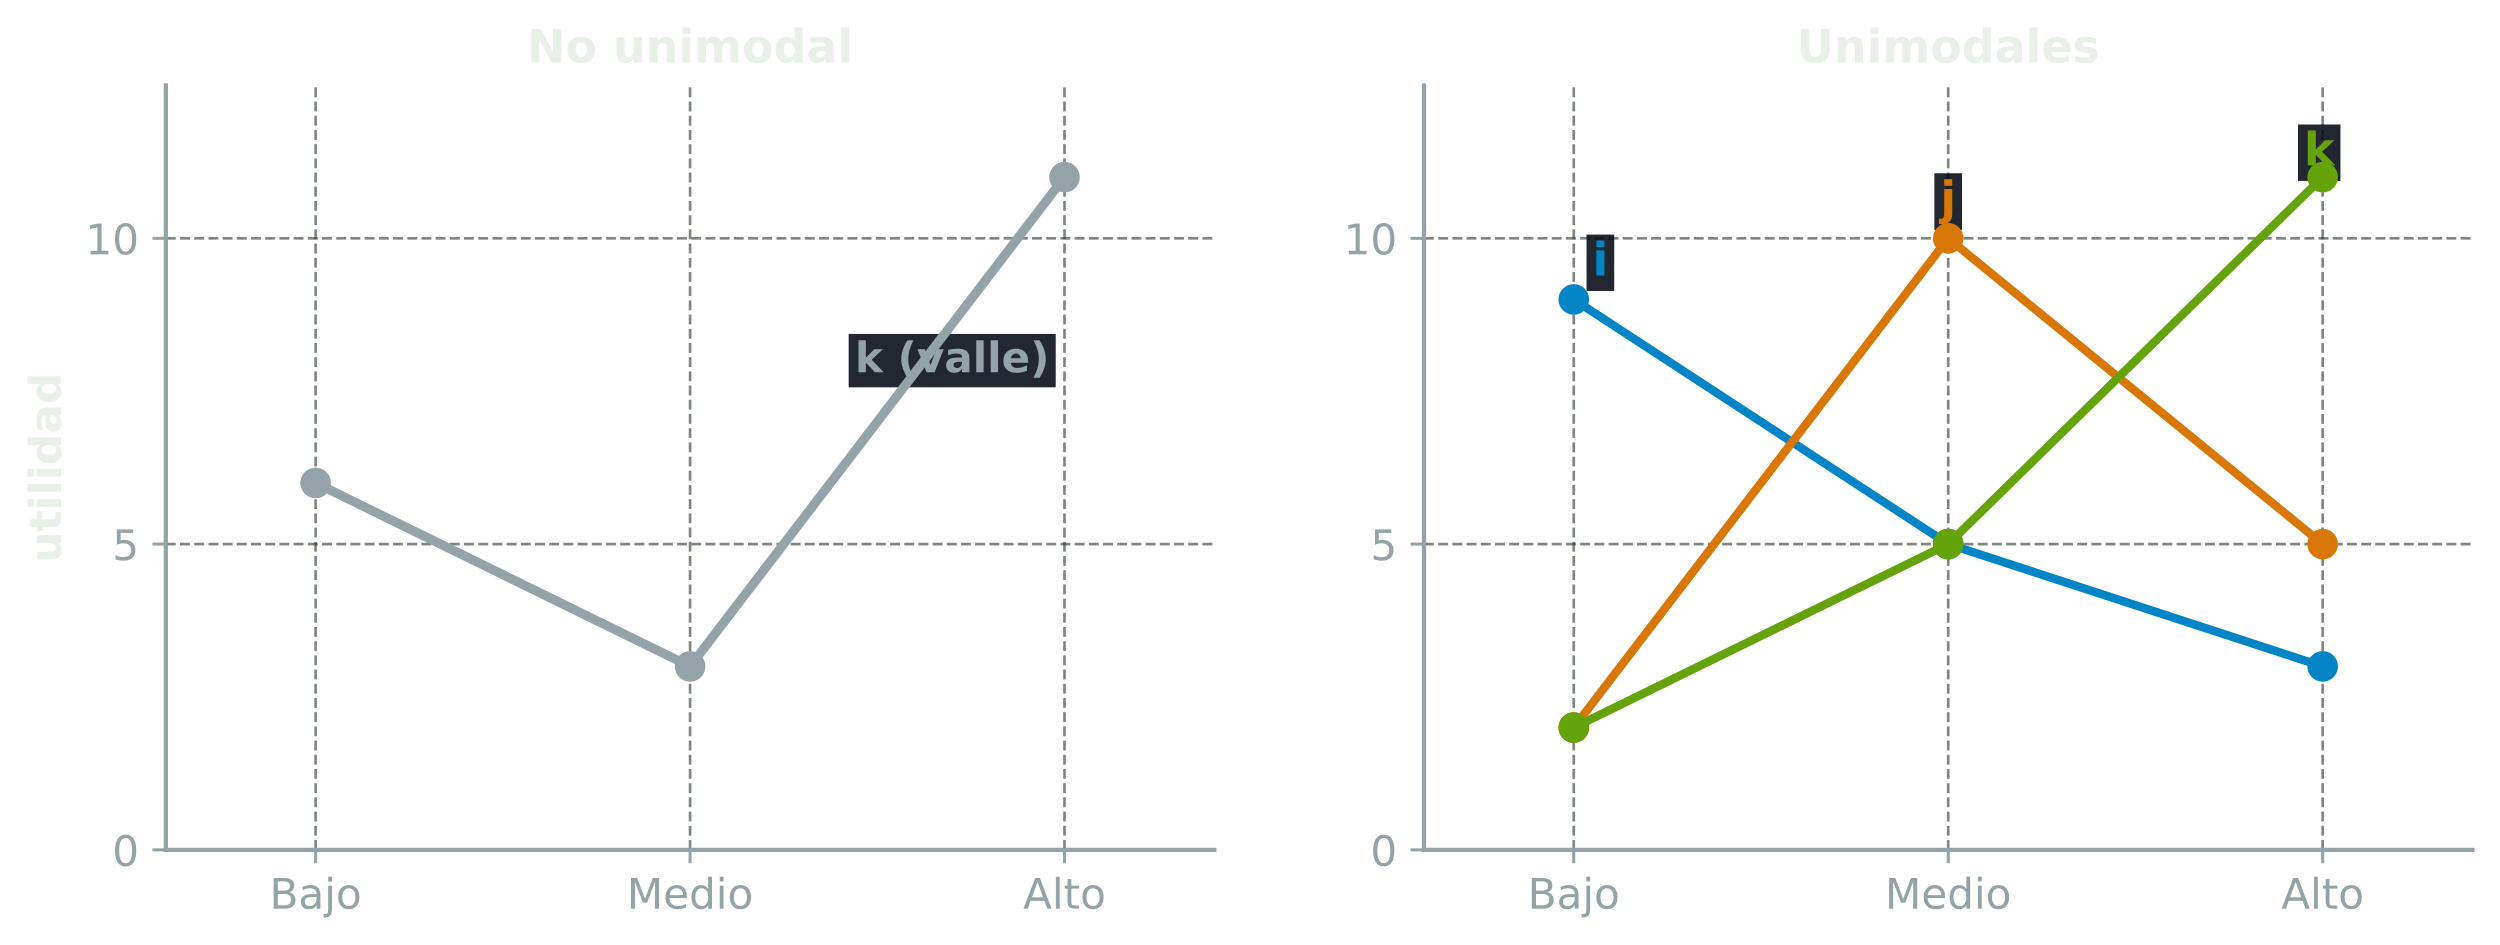
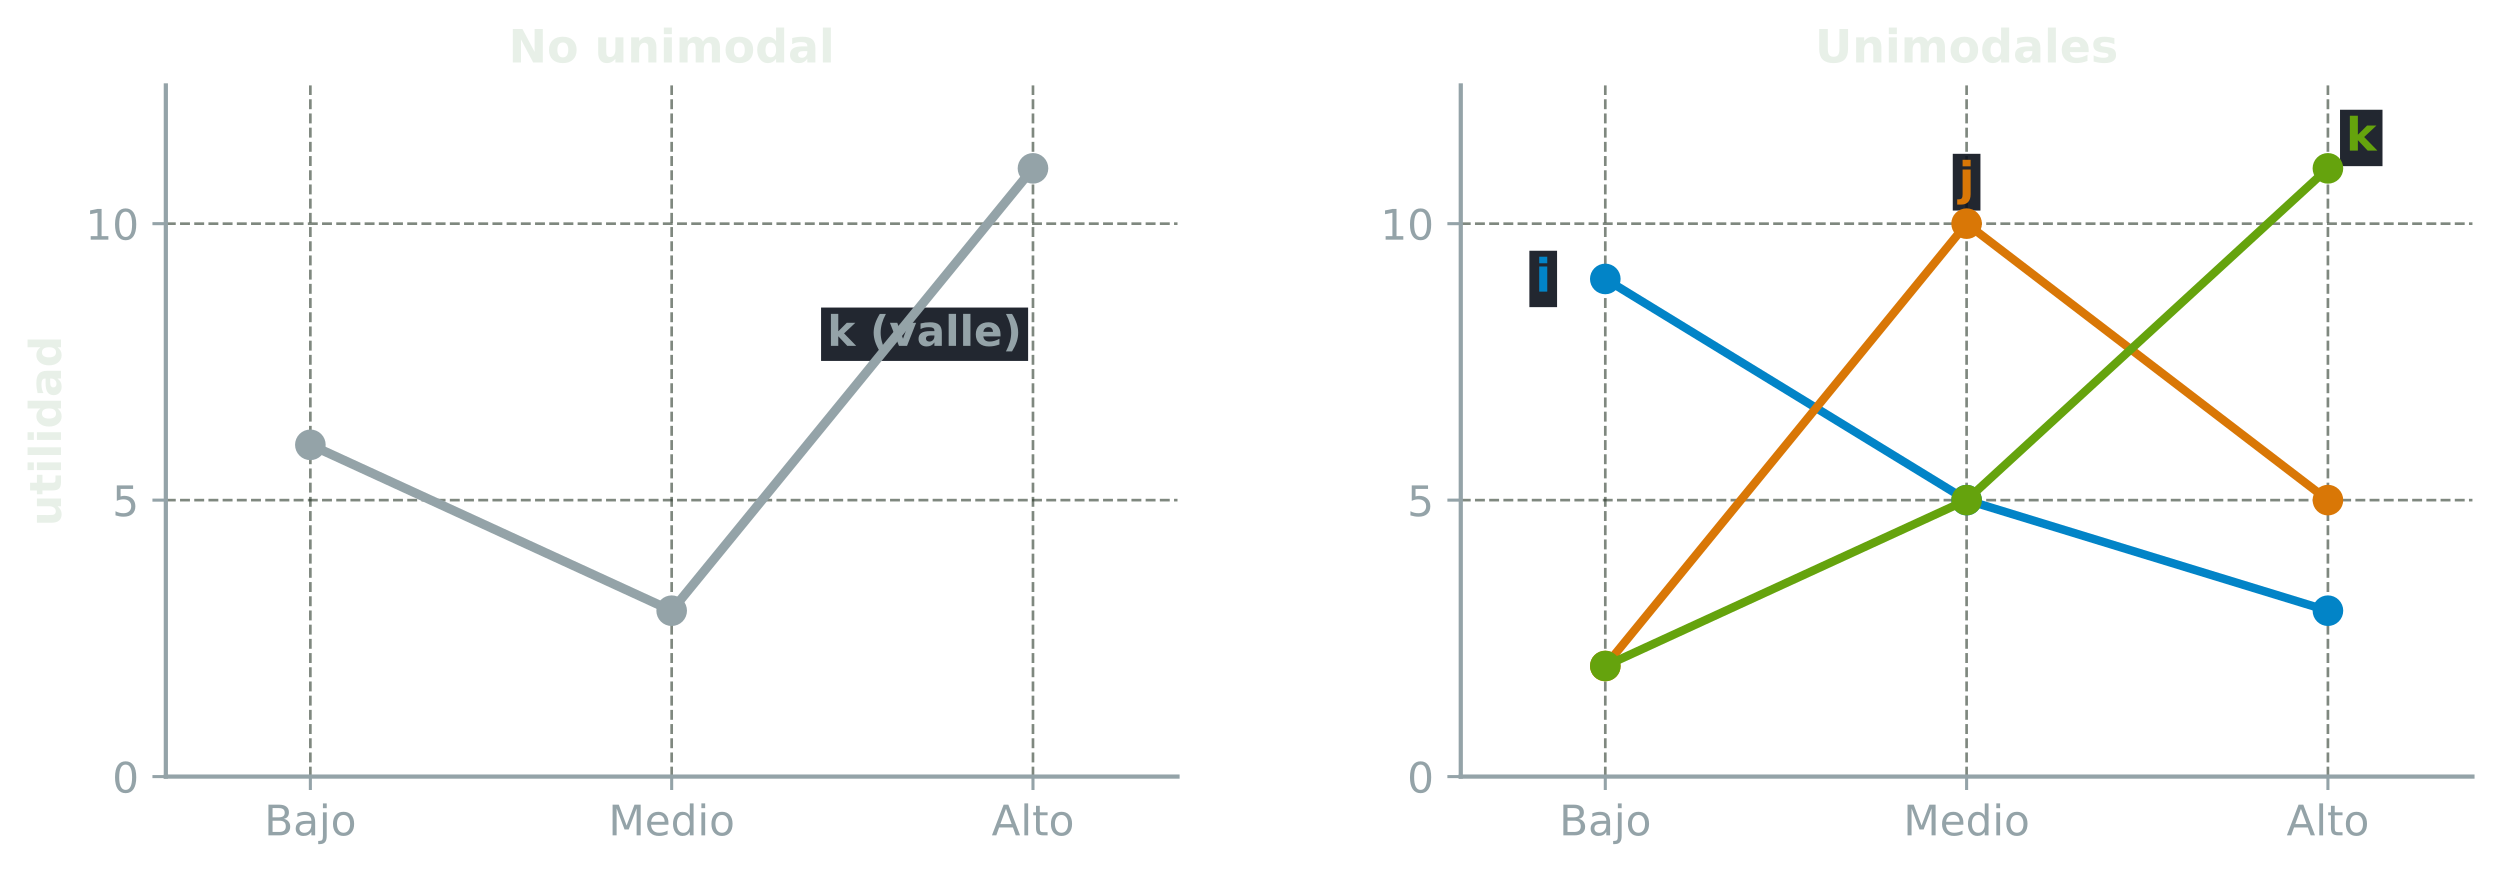
- <svg xmlns="http://www.w3.org/2000/svg" xmlns:xlink="http://www.w3.org/1999/xlink" width="653.167pt" height="246.892pt" viewBox="0 0 653.167 246.892" version="1.1">
+ <svg xmlns="http://www.w3.org/2000/svg" xmlns:xlink="http://www.w3.org/1999/xlink" width="653.167pt" height="227.74pt" viewBox="0 0 653.167 227.74" version="1.1">
  <defs>
    <style type="text/css">*{stroke-linejoin: round; stroke-linecap: butt}</style>
  </defs>
  <g id="figure_1">
    <g id="patch_1">
-       <path d="M 0 246.892  L 653.167 246.892  L 653.167 0  L 0 0  L 0 246.892  z " style="fill: none; opacity: 0" />
+       <path d="M 0 227.74  L 653.167 227.74  L 653.167 0  L 0 0  L 0 227.74  z " style="fill: none; opacity: 0" />
    </g>
    <g id="axes_1">
      <g id="patch_2">
-         <path d="M 43.327 222.046  L 317.255 222.046  L 317.255 22.318  L 43.327 22.318  L 43.327 222.046  z " style="fill: none" />
+         <path d="M 43.327 202.894  L 307.643 202.894  L 307.643 22.318  L 43.327 22.318  L 43.327 202.894  z " style="fill: none" />
      </g>
      <g id="matplotlib.axis_1">
        <g id="xtick_1">
          <g id="line2d_1">
-             <path d="M 82.46 222.046  L 82.46 22.318  " clip-path="url(#p95451fff57)" style="fill: none; stroke-dasharray: 2.59,1.12; stroke-dashoffset: 0; stroke: #2a3a2a; stroke-opacity: 0.6; stroke-width: 0.7" />
+             <path d="M 81.087 202.894  L 81.087 22.318  " clip-path="url(#p5c5f6a3456)" style="fill: none; stroke-dasharray: 2.59,1.12; stroke-dashoffset: 0; stroke: #2a3a2a; stroke-opacity: 0.6; stroke-width: 0.7" />
          </g>
          <g id="line2d_2">
            <defs>
              <path id="m409fbe080f" d="M 0 0  L 0 3.5  " style="stroke: #94a3a8; stroke-width: 0.8" />
            </defs>
            <g>
-               <use xlink:href="#m409fbe080f" x="82.46" y="222.046" style="fill: #94a3a8; stroke: #94a3a8; stroke-width: 0.8" />
+               <use xlink:href="#m409fbe080f" x="81.087" y="202.894" style="fill: #94a3a8; stroke: #94a3a8; stroke-width: 0.8" />
            </g>
          </g>
          <g id="text_1">
-             <g style="fill: #94a3a8" transform="translate(70.42255 237.4044) scale(0.11 -0.11)">
+             <g style="fill: #94a3a8" transform="translate(69.04948 218.2524) scale(0.11 -0.11)">
              <defs>
                <path id="DejaVuSans-42" d="M 1259 2228  L 1259 519  L 2272 519  Q 2781 519 3026 730  Q 3272 941 3272 1375  Q 3272 1813 3026 2020  Q 2781 2228 2272 2228  L 1259 2228  z M 1259 4147  L 1259 2741  L 2194 2741  Q 2656 2741 2882 2914  Q 3109 3088 3109 3444  Q 3109 3797 2882 3972  Q 2656 4147 2194 4147  L 1259 4147  z M 628 4666  L 2241 4666  Q 2963 4666 3353 4366  Q 3744 4066 3744 3513  Q 3744 3084 3544 2831  Q 3344 2578 2956 2516  Q 3422 2416 3680 2098  Q 3938 1781 3938 1306  Q 3938 681 3513 340  Q 3088 0 2303 0  L 628 0  L 628 4666  z " transform="scale(0.015625)" />
                <path id="DejaVuSans-61" d="M 2194 1759  Q 1497 1759 1228 1600  Q 959 1441 959 1056  Q 959 750 1161 570  Q 1363 391 1709 391  Q 2188 391 2477 730  Q 2766 1069 2766 1631  L 2766 1759  L 2194 1759  z M 3341 1997  L 3341 0  L 2766 0  L 2766 531  Q 2569 213 2275 61  Q 1981 -91 1556 -91  Q 1019 -91 701 211  Q 384 513 384 1019  Q 384 1609 779 1909  Q 1175 2209 1959 2209  L 2766 2209  L 2766 2266  Q 2766 2663 2505 2880  Q 2244 3097 1772 3097  Q 1472 3097 1187 3025  Q 903 2953 641 2809  L 641 3341  Q 956 3463 1253 3523  Q 1550 3584 1831 3584  Q 2591 3584 2966 3190  Q 3341 2797 3341 1997  z " transform="scale(0.015625)" />
                <path id="DejaVuSans-6a" d="M 603 3500  L 1178 3500  L 1178 -63  Q 1178 -731 923 -1031  Q 669 -1331 103 -1331  L -116 -1331  L -116 -844  L 38 -844  Q 366 -844 484 -692  Q 603 -541 603 -63  L 603 3500  z M 603 4863  L 1178 4863  L 1178 4134  L 603 4134  L 603 4863  z " transform="scale(0.015625)" />
                <path id="DejaVuSans-6f" d="M 1959 3097  Q 1497 3097 1228 2736  Q 959 2375 959 1747  Q 959 1119 1226 758  Q 1494 397 1959 397  Q 2419 397 2687 759  Q 2956 1122 2956 1747  Q 2956 2369 2687 2733  Q 2419 3097 1959 3097  z M 1959 3584  Q 2709 3584 3137 3096  Q 3566 2609 3566 1747  Q 3566 888 3137 398  Q 2709 -91 1959 -91  Q 1206 -91 779 398  Q 353 888 353 1747  Q 353 2609 779 3096  Q 1206 3584 1959 3584  z " transform="scale(0.015625)" />
              </defs>
              <use xlink:href="#DejaVuSans-42" />
              <use xlink:href="#DejaVuSans-61" x="68.604" />
              <use xlink:href="#DejaVuSans-6a" x="129.883" />
              <use xlink:href="#DejaVuSans-6f" x="157.666" />
            </g>
          </g>
        </g>
        <g id="xtick_2">
          <g id="line2d_3">
-             <path d="M 180.291 222.046  L 180.291 22.318  " clip-path="url(#p95451fff57)" style="fill: none; stroke-dasharray: 2.59,1.12; stroke-dashoffset: 0; stroke: #2a3a2a; stroke-opacity: 0.6; stroke-width: 0.7" />
+             <path d="M 175.485 202.894  L 175.485 22.318  " clip-path="url(#p5c5f6a3456)" style="fill: none; stroke-dasharray: 2.59,1.12; stroke-dashoffset: 0; stroke: #2a3a2a; stroke-opacity: 0.6; stroke-width: 0.7" />
          </g>
          <g id="line2d_4">
            <g>
-               <use xlink:href="#m409fbe080f" x="180.291" y="222.046" style="fill: #94a3a8; stroke: #94a3a8; stroke-width: 0.8" />
+               <use xlink:href="#m409fbe080f" x="175.485" y="202.894" style="fill: #94a3a8; stroke: #94a3a8; stroke-width: 0.8" />
            </g>
          </g>
          <g id="text_2">
-             <g style="fill: #94a3a8" transform="translate(163.7764 237.4044) scale(0.11 -0.11)">
+             <g style="fill: #94a3a8" transform="translate(158.9706 218.2524) scale(0.11 -0.11)">
              <defs>
                <path id="DejaVuSans-4d" d="M 628 4666  L 1569 4666  L 2759 1491  L 3956 4666  L 4897 4666  L 4897 0  L 4281 0  L 4281 4097  L 3078 897  L 2444 897  L 1241 4097  L 1241 0  L 628 0  L 628 4666  z " transform="scale(0.015625)" />
                <path id="DejaVuSans-65" d="M 3597 1894  L 3597 1613  L 953 1613  Q 991 1019 1311 708  Q 1631 397 2203 397  Q 2534 397 2845 478  Q 3156 559 3463 722  L 3463 178  Q 3153 47 2828 -22  Q 2503 -91 2169 -91  Q 1331 -91 842 396  Q 353 884 353 1716  Q 353 2575 817 3079  Q 1281 3584 2069 3584  Q 2775 3584 3186 3129  Q 3597 2675 3597 1894  z M 3022 2063  Q 3016 2534 2758 2815  Q 2500 3097 2075 3097  Q 1594 3097 1305 2825  Q 1016 2553 972 2059  L 3022 2063  z " transform="scale(0.015625)" />
                <path id="DejaVuSans-64" d="M 2906 2969  L 2906 4863  L 3481 4863  L 3481 0  L 2906 0  L 2906 525  Q 2725 213 2448 61  Q 2172 -91 1784 -91  Q 1150 -91 751 415  Q 353 922 353 1747  Q 353 2572 751 3078  Q 1150 3584 1784 3584  Q 2172 3584 2448 3432  Q 2725 3281 2906 2969  z M 947 1747  Q 947 1113 1208 752  Q 1469 391 1925 391  Q 2381 391 2643 752  Q 2906 1113 2906 1747  Q 2906 2381 2643 2742  Q 2381 3103 1925 3103  Q 1469 3103 1208 2742  Q 947 2381 947 1747  z " transform="scale(0.015625)" />
                <path id="DejaVuSans-69" d="M 603 3500  L 1178 3500  L 1178 0  L 603 0  L 603 3500  z M 603 4863  L 1178 4863  L 1178 4134  L 603 4134  L 603 4863  z " transform="scale(0.015625)" />
              </defs>
              <use xlink:href="#DejaVuSans-4d" />
              <use xlink:href="#DejaVuSans-65" x="86.279" />
              <use xlink:href="#DejaVuSans-64" x="147.803" />
              <use xlink:href="#DejaVuSans-69" x="211.279" />
              <use xlink:href="#DejaVuSans-6f" x="239.062" />
            </g>
          </g>
        </g>
        <g id="xtick_3">
          <g id="line2d_5">
-             <path d="M 278.122 222.046  L 278.122 22.318  " clip-path="url(#p95451fff57)" style="fill: none; stroke-dasharray: 2.59,1.12; stroke-dashoffset: 0; stroke: #2a3a2a; stroke-opacity: 0.6; stroke-width: 0.7" />
+             <path d="M 269.884 202.894  L 269.884 22.318  " clip-path="url(#p5c5f6a3456)" style="fill: none; stroke-dasharray: 2.59,1.12; stroke-dashoffset: 0; stroke: #2a3a2a; stroke-opacity: 0.6; stroke-width: 0.7" />
          </g>
          <g id="line2d_6">
            <g>
-               <use xlink:href="#m409fbe080f" x="278.122" y="222.046" style="fill: #94a3a8; stroke: #94a3a8; stroke-width: 0.8" />
+               <use xlink:href="#m409fbe080f" x="269.884" y="202.894" style="fill: #94a3a8; stroke: #94a3a8; stroke-width: 0.8" />
            </g>
          </g>
          <g id="text_3">
-             <g style="fill: #94a3a8" transform="translate(267.3104 237.4044) scale(0.11 -0.11)">
+             <g style="fill: #94a3a8" transform="translate(259.0719 218.2524) scale(0.11 -0.11)">
              <defs>
                <path id="DejaVuSans-41" d="M 2188 4044  L 1331 1722  L 3047 1722  L 2188 4044  z M 1831 4666  L 2547 4666  L 4325 0  L 3669 0  L 3244 1197  L 1141 1197  L 716 0  L 50 0  L 1831 4666  z " transform="scale(0.015625)" />
                <path id="DejaVuSans-6c" d="M 603 4863  L 1178 4863  L 1178 0  L 603 0  L 603 4863  z " transform="scale(0.015625)" />
                <path id="DejaVuSans-74" d="M 1172 4494  L 1172 3500  L 2356 3500  L 2356 3053  L 1172 3053  L 1172 1153  Q 1172 725 1289 603  Q 1406 481 1766 481  L 2356 481  L 2356 0  L 1766 0  Q 1100 0 847 248  Q 594 497 594 1153  L 594 3053  L 172 3053  L 172 3500  L 594 3500  L 594 4494  L 1172 4494  z " transform="scale(0.015625)" />
              </defs>
              <use xlink:href="#DejaVuSans-41" />
              <use xlink:href="#DejaVuSans-6c" x="68.408" />
              <use xlink:href="#DejaVuSans-74" x="96.191" />
              <use xlink:href="#DejaVuSans-6f" x="135.4" />
            </g>
          </g>
        </g>
      </g>
      <g id="matplotlib.axis_2">
        <g id="ytick_1">
          <g id="line2d_7">
-             <path d="M 43.327 222.046  L 317.255 222.046  " clip-path="url(#p95451fff57)" style="fill: none; stroke-dasharray: 2.59,1.12; stroke-dashoffset: 0; stroke: #2a3a2a; stroke-opacity: 0.6; stroke-width: 0.7" />
+             <path d="M 43.327 202.894  L 307.643 202.894  " clip-path="url(#p5c5f6a3456)" style="fill: none; stroke-dasharray: 2.59,1.12; stroke-dashoffset: 0; stroke: #2a3a2a; stroke-opacity: 0.6; stroke-width: 0.7" />
          </g>
          <g id="line2d_8">
            <defs>
              <path id="m766cb33b4f" d="M 0 0  L -3.5 0  " style="stroke: #94a3a8; stroke-width: 0.8" />
            </defs>
            <g>
-               <use xlink:href="#m766cb33b4f" x="43.327" y="222.046" style="fill: #94a3a8; stroke: #94a3a8; stroke-width: 0.8" />
+               <use xlink:href="#m766cb33b4f" x="43.327" y="202.894" style="fill: #94a3a8; stroke: #94a3a8; stroke-width: 0.8" />
            </g>
          </g>
          <g id="text_4">
-             <g style="fill: #94a3a8" transform="translate(29.32859 226.2253) scale(0.11 -0.11)">
+             <g style="fill: #94a3a8" transform="translate(29.32859 207.0733) scale(0.11 -0.11)">
              <defs>
                <path id="DejaVuSans-30" d="M 2034 4250  Q 1547 4250 1301 3770  Q 1056 3291 1056 2328  Q 1056 1369 1301 889  Q 1547 409 2034 409  Q 2525 409 2770 889  Q 3016 1369 3016 2328  Q 3016 3291 2770 3770  Q 2525 4250 2034 4250  z M 2034 4750  Q 2819 4750 3233 4129  Q 3647 3509 3647 2328  Q 3647 1150 3233 529  Q 2819 -91 2034 -91  Q 1250 -91 836 529  Q 422 1150 422 2328  Q 422 3509 836 4129  Q 1250 4750 2034 4750  z " transform="scale(0.015625)" />
              </defs>
              <use xlink:href="#DejaVuSans-30" />
            </g>
          </g>
        </g>
        <g id="ytick_2">
          <g id="line2d_9">
-             <path d="M 43.327 142.155  L 317.255 142.155  " clip-path="url(#p95451fff57)" style="fill: none; stroke-dasharray: 2.59,1.12; stroke-dashoffset: 0; stroke: #2a3a2a; stroke-opacity: 0.6; stroke-width: 0.7" />
+             <path d="M 43.327 130.664  L 307.643 130.664  " clip-path="url(#p5c5f6a3456)" style="fill: none; stroke-dasharray: 2.59,1.12; stroke-dashoffset: 0; stroke: #2a3a2a; stroke-opacity: 0.6; stroke-width: 0.7" />
          </g>
          <g id="line2d_10">
            <g>
-               <use xlink:href="#m766cb33b4f" x="43.327" y="142.155" style="fill: #94a3a8; stroke: #94a3a8; stroke-width: 0.8" />
+               <use xlink:href="#m766cb33b4f" x="43.327" y="130.664" style="fill: #94a3a8; stroke: #94a3a8; stroke-width: 0.8" />
            </g>
          </g>
          <g id="text_5">
-             <g style="fill: #94a3a8" transform="translate(29.32859 146.3341) scale(0.11 -0.11)">
+             <g style="fill: #94a3a8" transform="translate(29.32859 134.8429) scale(0.11 -0.11)">
              <defs>
                <path id="DejaVuSans-35" d="M 691 4666  L 3169 4666  L 3169 4134  L 1269 4134  L 1269 2991  Q 1406 3038 1543 3061  Q 1681 3084 1819 3084  Q 2600 3084 3056 2656  Q 3513 2228 3513 1497  Q 3513 744 3044 326  Q 2575 -91 1722 -91  Q 1428 -91 1123 -41  Q 819 9 494 109  L 494 744  Q 775 591 1075 516  Q 1375 441 1709 441  Q 2250 441 2565 725  Q 2881 1009 2881 1497  Q 2881 1984 2565 2268  Q 2250 2553 1709 2553  Q 1456 2553 1204 2497  Q 953 2441 691 2322  L 691 4666  z " transform="scale(0.015625)" />
              </defs>
              <use xlink:href="#DejaVuSans-35" />
            </g>
          </g>
        </g>
        <g id="ytick_3">
          <g id="line2d_11">
-             <path d="M 43.327 62.264  L 317.255 62.264  " clip-path="url(#p95451fff57)" style="fill: none; stroke-dasharray: 2.59,1.12; stroke-dashoffset: 0; stroke: #2a3a2a; stroke-opacity: 0.6; stroke-width: 0.7" />
+             <path d="M 43.327 58.433  L 307.643 58.433  " clip-path="url(#p5c5f6a3456)" style="fill: none; stroke-dasharray: 2.59,1.12; stroke-dashoffset: 0; stroke: #2a3a2a; stroke-opacity: 0.6; stroke-width: 0.7" />
          </g>
          <g id="line2d_12">
            <g>
-               <use xlink:href="#m766cb33b4f" x="43.327" y="62.264" style="fill: #94a3a8; stroke: #94a3a8; stroke-width: 0.8" />
+               <use xlink:href="#m766cb33b4f" x="43.327" y="58.433" style="fill: #94a3a8; stroke: #94a3a8; stroke-width: 0.8" />
            </g>
          </g>
          <g id="text_6">
-             <g style="fill: #94a3a8" transform="translate(22.32984 66.44287) scale(0.11 -0.11)">
+             <g style="fill: #94a3a8" transform="translate(22.32984 62.61247) scale(0.11 -0.11)">
              <defs>
                <path id="DejaVuSans-31" d="M 794 531  L 1825 531  L 1825 4091  L 703 3866  L 703 4441  L 1819 4666  L 2450 4666  L 2450 531  L 3481 531  L 3481 0  L 794 0  L 794 531  z " transform="scale(0.015625)" />
              </defs>
              <use xlink:href="#DejaVuSans-31" />
              <use xlink:href="#DejaVuSans-30" x="63.623" />
            </g>
          </g>
        </g>
        <g id="text_7">
-           <g style="fill: #e8f0e8" transform="translate(15.9382 147.0491) rotate(-90) scale(0.115 -0.115)">
+           <g style="fill: #e8f0e8" transform="translate(15.9382 137.4731) rotate(-90) scale(0.115 -0.115)">
            <defs>
              <path id="DejaVuSans-Bold-75" d="M 500 1363  L 500 3500  L 1625 3500  L 1625 3150  Q 1625 2866 1622 2436  Q 1619 2006 1619 1863  Q 1619 1441 1641 1255  Q 1663 1069 1716 984  Q 1784 875 1895 815  Q 2006 756 2150 756  Q 2500 756 2700 1025  Q 2900 1294 2900 1772  L 2900 3500  L 4019 3500  L 4019 0  L 2900 0  L 2900 506  Q 2647 200 2364 54  Q 2081 -91 1741 -91  Q 1134 -91 817 281  Q 500 653 500 1363  z " transform="scale(0.015625)" />
              <path id="DejaVuSans-Bold-74" d="M 1759 4494  L 1759 3500  L 2913 3500  L 2913 2700  L 1759 2700  L 1759 1216  Q 1759 972 1856 886  Q 1953 800 2241 800  L 2816 800  L 2816 0  L 1856 0  Q 1194 0 917 276  Q 641 553 641 1216  L 641 2700  L 84 2700  L 84 3500  L 641 3500  L 641 4494  L 1759 4494  z " transform="scale(0.015625)" />
              <path id="DejaVuSans-Bold-69" d="M 538 3500  L 1656 3500  L 1656 0  L 538 0  L 538 3500  z M 538 4863  L 1656 4863  L 1656 3950  L 538 3950  L 538 4863  z " transform="scale(0.015625)" />
              <path id="DejaVuSans-Bold-6c" d="M 538 4863  L 1656 4863  L 1656 0  L 538 0  L 538 4863  z " transform="scale(0.015625)" />
              <path id="DejaVuSans-Bold-64" d="M 2919 2988  L 2919 4863  L 4044 4863  L 4044 0  L 2919 0  L 2919 506  Q 2688 197 2409 53  Q 2131 -91 1766 -91  Q 1119 -91 703 423  Q 288 938 288 1747  Q 288 2556 703 3070  Q 1119 3584 1766 3584  Q 2128 3584 2408 3439  Q 2688 3294 2919 2988  z M 2181 722  Q 2541 722 2730 984  Q 2919 1247 2919 1747  Q 2919 2247 2730 2509  Q 2541 2772 2181 2772  Q 1825 2772 1636 2509  Q 1447 2247 1447 1747  Q 1447 1247 1636 984  Q 1825 722 2181 722  z " transform="scale(0.015625)" />
              <path id="DejaVuSans-Bold-61" d="M 2106 1575  Q 1756 1575 1579 1456  Q 1403 1338 1403 1106  Q 1403 894 1545 773  Q 1688 653 1941 653  Q 2256 653 2472 879  Q 2688 1106 2688 1447  L 2688 1575  L 2106 1575  z M 3816 1997  L 3816 0  L 2688 0  L 2688 519  Q 2463 200 2181 54  Q 1900 -91 1497 -91  Q 953 -91 614 226  Q 275 544 275 1050  Q 275 1666 698 1953  Q 1122 2241 2028 2241  L 2688 2241  L 2688 2328  Q 2688 2594 2478 2717  Q 2269 2841 1825 2841  Q 1466 2841 1156 2769  Q 847 2697 581 2553  L 581 3406  Q 941 3494 1303 3539  Q 1666 3584 2028 3584  Q 2975 3584 3395 3211  Q 3816 2838 3816 1997  z " transform="scale(0.015625)" />
            </defs>
            <use xlink:href="#DejaVuSans-Bold-75" />
            <use xlink:href="#DejaVuSans-Bold-74" x="71.191" />
            <use xlink:href="#DejaVuSans-Bold-69" x="118.994" />
            <use xlink:href="#DejaVuSans-Bold-6c" x="153.271" />
            <use xlink:href="#DejaVuSans-Bold-69" x="187.549" />
            <use xlink:href="#DejaVuSans-Bold-64" x="221.826" />
            <use xlink:href="#DejaVuSans-Bold-61" x="293.408" />
            <use xlink:href="#DejaVuSans-Bold-64" x="360.889" />
          </g>
        </g>
      </g>
      <g id="patch_3">
-         <path d="M 43.327 222.046  L 43.327 22.318  " style="fill: none; stroke: #94a3a8; stroke-width: 1.1; stroke-linejoin: miter; stroke-linecap: square" />
+         <path d="M 43.327 202.894  L 43.327 22.318  " style="fill: none; stroke: #94a3a8; stroke-width: 1.1; stroke-linejoin: miter; stroke-linecap: square" />
      </g>
      <g id="patch_4">
-         <path d="M 43.327 222.046  L 317.255 222.046  " style="fill: none; stroke: #94a3a8; stroke-width: 1.1; stroke-linejoin: miter; stroke-linecap: square" />
+         <path d="M 43.327 202.894  L 307.643 202.894  " style="fill: none; stroke: #94a3a8; stroke-width: 1.1; stroke-linejoin: miter; stroke-linecap: square" />
      </g>
      <g id="text_8">
        <g id="patch_5">
-           <path d="M 221.725 101.193  L 275.821 101.193  L 275.821 87.247  L 221.725 87.247  z " style="fill: #0a0f1a; opacity: 0.9" />
-         </g>
-         <g style="fill: #94a3a8" transform="translate(223.3748 97.25552) scale(0.11 -0.11)">
+           <path d="M 214.516 94.298  L 268.612 94.298  L 268.612 80.353  L 214.516 80.353  z " style="fill: #0a0f1a; opacity: 0.9" />
+         </g>
+         <g style="fill: #94a3a8" transform="translate(216.1662 90.3608) scale(0.11 -0.11)">
          <defs>
            <path id="DejaVuSans-Bold-6b" d="M 538 4863  L 1656 4863  L 1656 2216  L 2944 3500  L 4244 3500  L 2534 1894  L 4378 0  L 3022 0  L 1656 1459  L 1656 0  L 538 0  L 538 4863  z " transform="scale(0.015625)" />
            <path id="DejaVuSans-Bold-20" transform="scale(0.015625)" />
            <path id="DejaVuSans-Bold-28" d="M 2413 -844  L 1484 -844  Q 1006 -72 778 623  Q 550 1319 550 2003  Q 550 2688 779 3389  Q 1009 4091 1484 4856  L 2413 4856  Q 2013 4116 1813 3408  Q 1613 2700 1613 2009  Q 1613 1319 1811 609  Q 2009 -100 2413 -844  z " transform="scale(0.015625)" />
            <path id="DejaVuSans-Bold-76" d="M 97 3500  L 1216 3500  L 2088 1081  L 2956 3500  L 4078 3500  L 2700 0  L 1472 0  L 97 3500  z " transform="scale(0.015625)" />
            <path id="DejaVuSans-Bold-65" d="M 4031 1759  L 4031 1441  L 1416 1441  Q 1456 1047 1700 850  Q 1944 653 2381 653  Q 2734 653 3104 758  Q 3475 863 3866 1075  L 3866 213  Q 3469 63 3072 -14  Q 2675 -91 2278 -91  Q 1328 -91 801 392  Q 275 875 275 1747  Q 275 2603 792 3093  Q 1309 3584 2216 3584  Q 3041 3584 3536 3087  Q 4031 2591 4031 1759  z M 2881 2131  Q 2881 2450 2695 2645  Q 2509 2841 2209 2841  Q 1884 2841 1681 2658  Q 1478 2475 1428 2131  L 2881 2131  z " transform="scale(0.015625)" />
            <path id="DejaVuSans-Bold-29" d="M 513 -844  Q 913 -100 1113 609  Q 1313 1319 1313 2009  Q 1313 2700 1113 3408  Q 913 4116 513 4856  L 1441 4856  Q 1916 4091 2145 3389  Q 2375 2688 2375 2003  Q 2375 1319 2147 623  Q 1919 -72 1441 -844  L 513 -844  z " transform="scale(0.015625)" />
          </defs>
          <use xlink:href="#DejaVuSans-Bold-6b" />
          <use xlink:href="#DejaVuSans-Bold-20" x="66.504" />
          <use xlink:href="#DejaVuSans-Bold-28" x="101.318" />
          <use xlink:href="#DejaVuSans-Bold-76" x="147.021" />
          <use xlink:href="#DejaVuSans-Bold-61" x="212.207" />
          <use xlink:href="#DejaVuSans-Bold-6c" x="279.688" />
          <use xlink:href="#DejaVuSans-Bold-6c" x="313.965" />
          <use xlink:href="#DejaVuSans-Bold-65" x="348.242" />
          <use xlink:href="#DejaVuSans-Bold-29" x="416.064" />
        </g>
      </g>
      <g id="text_9">
-         <g style="fill: #e8f0e8" transform="translate(137.6844 16.31812) scale(0.12 -0.12)">
+         <g style="fill: #e8f0e8" transform="translate(132.8787 16.31812) scale(0.12 -0.12)">
          <defs>
            <path id="DejaVuSans-Bold-4e" d="M 588 4666  L 1931 4666  L 3628 1466  L 3628 4666  L 4769 4666  L 4769 0  L 3425 0  L 1728 3200  L 1728 0  L 588 0  L 588 4666  z " transform="scale(0.015625)" />
            <path id="DejaVuSans-Bold-6f" d="M 2203 2784  Q 1831 2784 1636 2517  Q 1441 2250 1441 1747  Q 1441 1244 1636 976  Q 1831 709 2203 709  Q 2569 709 2762 976  Q 2956 1244 2956 1747  Q 2956 2250 2762 2517  Q 2569 2784 2203 2784  z M 2203 3584  Q 3106 3584 3614 3096  Q 4122 2609 4122 1747  Q 4122 884 3614 396  Q 3106 -91 2203 -91  Q 1297 -91 786 396  Q 275 884 275 1747  Q 275 2609 786 3096  Q 1297 3584 2203 3584  z " transform="scale(0.015625)" />
            <path id="DejaVuSans-Bold-6e" d="M 4056 2131  L 4056 0  L 2931 0  L 2931 347  L 2931 1631  Q 2931 2084 2911 2256  Q 2891 2428 2841 2509  Q 2775 2619 2662 2680  Q 2550 2741 2406 2741  Q 2056 2741 1856 2470  Q 1656 2200 1656 1722  L 1656 0  L 538 0  L 538 3500  L 1656 3500  L 1656 2988  Q 1909 3294 2193 3439  Q 2478 3584 2822 3584  Q 3428 3584 3742 3212  Q 4056 2841 4056 2131  z " transform="scale(0.015625)" />
            <path id="DejaVuSans-Bold-6d" d="M 3781 2919  Q 3994 3244 4286 3414  Q 4578 3584 4928 3584  Q 5531 3584 5847 3212  Q 6163 2841 6163 2131  L 6163 0  L 5038 0  L 5038 1825  Q 5041 1866 5042 1909  Q 5044 1953 5044 2034  Q 5044 2406 4934 2573  Q 4825 2741 4581 2741  Q 4263 2741 4089 2478  Q 3916 2216 3909 1719  L 3909 0  L 2784 0  L 2784 1825  Q 2784 2406 2684 2573  Q 2584 2741 2328 2741  Q 2006 2741 1831 2477  Q 1656 2213 1656 1722  L 1656 0  L 531 0  L 531 3500  L 1656 3500  L 1656 2988  Q 1863 3284 2130 3434  Q 2397 3584 2719 3584  Q 3081 3584 3359 3409  Q 3638 3234 3781 2919  z " transform="scale(0.015625)" />
          </defs>
          <use xlink:href="#DejaVuSans-Bold-4e" />
          <use xlink:href="#DejaVuSans-Bold-6f" x="83.691" />
          <use xlink:href="#DejaVuSans-Bold-20" x="152.393" />
          <use xlink:href="#DejaVuSans-Bold-75" x="187.207" />
          <use xlink:href="#DejaVuSans-Bold-6e" x="258.398" />
          <use xlink:href="#DejaVuSans-Bold-69" x="329.59" />
          <use xlink:href="#DejaVuSans-Bold-6d" x="363.867" />
          <use xlink:href="#DejaVuSans-Bold-6f" x="468.066" />
          <use xlink:href="#DejaVuSans-Bold-64" x="536.768" />
          <use xlink:href="#DejaVuSans-Bold-61" x="608.35" />
          <use xlink:href="#DejaVuSans-Bold-6c" x="675.83" />
        </g>
      </g>
      <g id="line2d_13">
-         <path d="M 82.46 126.177  L 180.291 174.111  L 278.122 46.285  " clip-path="url(#p95451fff57)" style="fill: none; stroke: #94a3a8; stroke-width: 2.4; stroke-linecap: square" />
+         <path d="M 81.087 116.218  L 175.485 159.556  L 269.884 43.987  " clip-path="url(#p5c5f6a3456)" style="fill: none; stroke: #94a3a8; stroke-width: 2.4; stroke-linecap: square" />
        <defs>
          <path id="m355ec3fe94" d="M 0 3.5  C 0.928 3.5 1.819 3.131 2.475 2.475  C 3.131 1.819 3.5 0.928 3.5 0  C 3.5 -0.928 3.131 -1.819 2.475 -2.475  C 1.819 -3.131 0.928 -3.5 0 -3.5  C -0.928 -3.5 -1.819 -3.131 -2.475 -2.475  C -3.131 -1.819 -3.5 -0.928 -3.5 0  C -3.5 0.928 -3.131 1.819 -2.475 2.475  C -1.819 3.131 -0.928 3.5 0 3.5  z " style="stroke: #94a3a8" />
        </defs>
-         <g clip-path="url(#p95451fff57)">
-           <use xlink:href="#m355ec3fe94" x="82.46" y="126.177" style="fill: #94a3a8; stroke: #94a3a8" />
-           <use xlink:href="#m355ec3fe94" x="180.291" y="174.111" style="fill: #94a3a8; stroke: #94a3a8" />
-           <use xlink:href="#m355ec3fe94" x="278.122" y="46.285" style="fill: #94a3a8; stroke: #94a3a8" />
+         <g clip-path="url(#p5c5f6a3456)">
+           <use xlink:href="#m355ec3fe94" x="81.087" y="116.218" style="fill: #94a3a8; stroke: #94a3a8" />
+           <use xlink:href="#m355ec3fe94" x="175.485" y="159.556" style="fill: #94a3a8; stroke: #94a3a8" />
+           <use xlink:href="#m355ec3fe94" x="269.884" y="43.987" style="fill: #94a3a8; stroke: #94a3a8" />
        </g>
      </g>
    </g>
    <g id="axes_2">
      <g id="patch_6">
-         <path d="M 372.04 222.046  L 645.967 222.046  L 645.967 22.318  L 372.04 22.318  L 372.04 222.046  z " style="fill: none" />
+         <path d="M 381.652 202.894  L 645.967 202.894  L 645.967 22.318  L 381.652 22.318  L 381.652 202.894  z " style="fill: none" />
      </g>
      <g id="matplotlib.axis_3">
        <g id="xtick_4">
          <g id="line2d_14">
-             <path d="M 411.173 222.046  L 411.173 22.318  " clip-path="url(#p8667fa5a0c)" style="fill: none; stroke-dasharray: 2.59,1.12; stroke-dashoffset: 0; stroke: #2a3a2a; stroke-opacity: 0.6; stroke-width: 0.7" />
+             <path d="M 419.411 202.894  L 419.411 22.318  " clip-path="url(#p6b3fa29982)" style="fill: none; stroke-dasharray: 2.59,1.12; stroke-dashoffset: 0; stroke: #2a3a2a; stroke-opacity: 0.6; stroke-width: 0.7" />
          </g>
          <g id="line2d_15">
            <g>
-               <use xlink:href="#m409fbe080f" x="411.173" y="222.046" style="fill: #94a3a8; stroke: #94a3a8; stroke-width: 0.8" />
+               <use xlink:href="#m409fbe080f" x="419.411" y="202.894" style="fill: #94a3a8; stroke: #94a3a8; stroke-width: 0.8" />
            </g>
          </g>
          <g id="text_10">
-             <g style="fill: #94a3a8" transform="translate(399.1353 237.4044) scale(0.11 -0.11)">
+             <g style="fill: #94a3a8" transform="translate(407.3737 218.2524) scale(0.11 -0.11)">
              <use xlink:href="#DejaVuSans-42" />
              <use xlink:href="#DejaVuSans-61" x="68.604" />
              <use xlink:href="#DejaVuSans-6a" x="129.883" />
              <use xlink:href="#DejaVuSans-6f" x="157.666" />
            </g>
          </g>
        </g>
        <g id="xtick_5">
          <g id="line2d_16">
-             <path d="M 509.004 222.046  L 509.004 22.318  " clip-path="url(#p8667fa5a0c)" style="fill: none; stroke-dasharray: 2.59,1.12; stroke-dashoffset: 0; stroke: #2a3a2a; stroke-opacity: 0.6; stroke-width: 0.7" />
+             <path d="M 513.809 202.894  L 513.809 22.318  " clip-path="url(#p6b3fa29982)" style="fill: none; stroke-dasharray: 2.59,1.12; stroke-dashoffset: 0; stroke: #2a3a2a; stroke-opacity: 0.6; stroke-width: 0.7" />
          </g>
          <g id="line2d_17">
            <g>
-               <use xlink:href="#m409fbe080f" x="509.004" y="222.046" style="fill: #94a3a8; stroke: #94a3a8; stroke-width: 0.8" />
+               <use xlink:href="#m409fbe080f" x="513.809" y="202.894" style="fill: #94a3a8; stroke: #94a3a8; stroke-width: 0.8" />
            </g>
          </g>
          <g id="text_11">
-             <g style="fill: #94a3a8" transform="translate(492.4891 237.4044) scale(0.11 -0.11)">
+             <g style="fill: #94a3a8" transform="translate(497.2948 218.2524) scale(0.11 -0.11)">
              <use xlink:href="#DejaVuSans-4d" />
              <use xlink:href="#DejaVuSans-65" x="86.279" />
              <use xlink:href="#DejaVuSans-64" x="147.803" />
              <use xlink:href="#DejaVuSans-69" x="211.279" />
              <use xlink:href="#DejaVuSans-6f" x="239.062" />
            </g>
          </g>
        </g>
        <g id="xtick_6">
          <g id="line2d_18">
-             <path d="M 606.835 222.046  L 606.835 22.318  " clip-path="url(#p8667fa5a0c)" style="fill: none; stroke-dasharray: 2.59,1.12; stroke-dashoffset: 0; stroke: #2a3a2a; stroke-opacity: 0.6; stroke-width: 0.7" />
+             <path d="M 608.208 202.894  L 608.208 22.318  " clip-path="url(#p6b3fa29982)" style="fill: none; stroke-dasharray: 2.59,1.12; stroke-dashoffset: 0; stroke: #2a3a2a; stroke-opacity: 0.6; stroke-width: 0.7" />
          </g>
          <g id="line2d_19">
            <g>
-               <use xlink:href="#m409fbe080f" x="606.835" y="222.046" style="fill: #94a3a8; stroke: #94a3a8; stroke-width: 0.8" />
+               <use xlink:href="#m409fbe080f" x="608.208" y="202.894" style="fill: #94a3a8; stroke: #94a3a8; stroke-width: 0.8" />
            </g>
          </g>
          <g id="text_12">
-             <g style="fill: #94a3a8" transform="translate(596.0231 237.4044) scale(0.11 -0.11)">
+             <g style="fill: #94a3a8" transform="translate(597.3961 218.2524) scale(0.11 -0.11)">
              <use xlink:href="#DejaVuSans-41" />
              <use xlink:href="#DejaVuSans-6c" x="68.408" />
              <use xlink:href="#DejaVuSans-74" x="96.191" />
              <use xlink:href="#DejaVuSans-6f" x="135.4" />
            </g>
          </g>
        </g>
      </g>
      <g id="matplotlib.axis_4">
        <g id="ytick_4">
          <g id="line2d_20">
-             <path d="M 372.04 222.046  L 645.967 222.046  " clip-path="url(#p8667fa5a0c)" style="fill: none; stroke-dasharray: 2.59,1.12; stroke-dashoffset: 0; stroke: #2a3a2a; stroke-opacity: 0.6; stroke-width: 0.7" />
+             <path d="M 381.652 202.894  L 645.967 202.894  " clip-path="url(#p6b3fa29982)" style="fill: none; stroke-dasharray: 2.59,1.12; stroke-dashoffset: 0; stroke: #2a3a2a; stroke-opacity: 0.6; stroke-width: 0.7" />
          </g>
          <g id="line2d_21">
            <g>
-               <use xlink:href="#m766cb33b4f" x="372.04" y="222.046" style="fill: #94a3a8; stroke: #94a3a8; stroke-width: 0.8" />
+               <use xlink:href="#m766cb33b4f" x="381.652" y="202.894" style="fill: #94a3a8; stroke: #94a3a8; stroke-width: 0.8" />
            </g>
          </g>
          <g id="text_13">
-             <g style="fill: #94a3a8" transform="translate(358.0413 226.2253) scale(0.11 -0.11)">
+             <g style="fill: #94a3a8" transform="translate(367.6528 207.0733) scale(0.11 -0.11)">
              <use xlink:href="#DejaVuSans-30" />
            </g>
          </g>
        </g>
        <g id="ytick_5">
          <g id="line2d_22">
-             <path d="M 372.04 142.155  L 645.967 142.155  " clip-path="url(#p8667fa5a0c)" style="fill: none; stroke-dasharray: 2.59,1.12; stroke-dashoffset: 0; stroke: #2a3a2a; stroke-opacity: 0.6; stroke-width: 0.7" />
+             <path d="M 381.652 130.664  L 645.967 130.664  " clip-path="url(#p6b3fa29982)" style="fill: none; stroke-dasharray: 2.59,1.12; stroke-dashoffset: 0; stroke: #2a3a2a; stroke-opacity: 0.6; stroke-width: 0.7" />
          </g>
          <g id="line2d_23">
            <g>
-               <use xlink:href="#m766cb33b4f" x="372.04" y="142.155" style="fill: #94a3a8; stroke: #94a3a8; stroke-width: 0.8" />
+               <use xlink:href="#m766cb33b4f" x="381.652" y="130.664" style="fill: #94a3a8; stroke: #94a3a8; stroke-width: 0.8" />
            </g>
          </g>
          <g id="text_14">
-             <g style="fill: #94a3a8" transform="translate(358.0413 146.3341) scale(0.11 -0.11)">
+             <g style="fill: #94a3a8" transform="translate(367.6528 134.8429) scale(0.11 -0.11)">
              <use xlink:href="#DejaVuSans-35" />
            </g>
          </g>
        </g>
        <g id="ytick_6">
          <g id="line2d_24">
-             <path d="M 372.04 62.264  L 645.967 62.264  " clip-path="url(#p8667fa5a0c)" style="fill: none; stroke-dasharray: 2.59,1.12; stroke-dashoffset: 0; stroke: #2a3a2a; stroke-opacity: 0.6; stroke-width: 0.7" />
+             <path d="M 381.652 58.433  L 645.967 58.433  " clip-path="url(#p6b3fa29982)" style="fill: none; stroke-dasharray: 2.59,1.12; stroke-dashoffset: 0; stroke: #2a3a2a; stroke-opacity: 0.6; stroke-width: 0.7" />
          </g>
          <g id="line2d_25">
            <g>
-               <use xlink:href="#m766cb33b4f" x="372.04" y="62.264" style="fill: #94a3a8; stroke: #94a3a8; stroke-width: 0.8" />
+               <use xlink:href="#m766cb33b4f" x="381.652" y="58.433" style="fill: #94a3a8; stroke: #94a3a8; stroke-width: 0.8" />
            </g>
          </g>
          <g id="text_15">
-             <g style="fill: #94a3a8" transform="translate(351.0426 66.44287) scale(0.11 -0.11)">
+             <g style="fill: #94a3a8" transform="translate(360.6541 62.61247) scale(0.11 -0.11)">
              <use xlink:href="#DejaVuSans-31" />
              <use xlink:href="#DejaVuSans-30" x="63.623" />
            </g>
          </g>
        </g>
      </g>
      <g id="patch_7">
-         <path d="M 372.04 222.046  L 372.04 22.318  " style="fill: none; stroke: #94a3a8; stroke-width: 1.1; stroke-linejoin: miter; stroke-linecap: square" />
+         <path d="M 381.652 202.894  L 381.652 22.318  " style="fill: none; stroke: #94a3a8; stroke-width: 1.1; stroke-linejoin: miter; stroke-linecap: square" />
      </g>
      <g id="patch_8">
-         <path d="M 372.04 222.046  L 645.967 222.046  " style="fill: none; stroke: #94a3a8; stroke-width: 1.1; stroke-linejoin: miter; stroke-linecap: square" />
+         <path d="M 381.652 202.894  L 645.967 202.894  " style="fill: none; stroke: #94a3a8; stroke-width: 1.1; stroke-linejoin: miter; stroke-linecap: square" />
      </g>
      <g id="text_16">
        <g id="patch_9">
-           <path d="M 414.504 76.022  L 421.738 76.022  L 421.738 61.288  L 414.504 61.288  z " style="fill: #0a0f1a; opacity: 0.9" />
-         </g>
-         <g style="fill: #0284c7" transform="translate(416.0641 71.96627) scale(0.12 -0.12)">
+           <path d="M 399.577 80.246  L 406.811 80.246  L 406.811 65.513  L 399.577 65.513  z " style="fill: #0a0f1a; opacity: 0.9" />
+         </g>
+         <g style="fill: #0284c7" transform="translate(401.1374 76.19066) scale(0.12 -0.12)">
          <use xlink:href="#DejaVuSans-Bold-69" />
        </g>
      </g>
      <g id="text_17">
        <g id="patch_10">
-           <path d="M 505.387 60.091  L 512.621 60.091  L 512.621 45.263  L 505.387 45.263  z " style="fill: #0a0f1a; opacity: 0.9" />
-         </g>
-         <g style="fill: #d97706" transform="translate(506.9468 55.94116) scale(0.12 -0.12)">
+           <path d="M 510.193 55.013  L 517.426 55.013  L 517.426 40.185  L 510.193 40.185  z " style="fill: #0a0f1a; opacity: 0.9" />
+         </g>
+         <g style="fill: #d97706" transform="translate(511.7526 50.86314) scale(0.12 -0.12)">
          <defs>
            <path id="DejaVuSans-Bold-6a" d="M 538 3500  L 1656 3500  L 1656 63  Q 1656 -641 1318 -1011  Q 981 -1381 341 -1381  L -213 -1381  L -213 -647  L -19 -647  Q 300 -647 419 -503  Q 538 -359 538 63  L 538 3500  z M 538 4863  L 1656 4863  L 1656 3950  L 538 3950  L 538 4863  z " transform="scale(0.015625)" />
          </defs>
          <use xlink:href="#DejaVuSans-Bold-6a" />
        </g>
      </g>
      <g id="text_18">
        <g id="patch_11">
-           <path d="M 600.383 47.261  L 611.483 47.261  L 611.483 32.527  L 600.383 32.527  z " style="fill: #0a0f1a; opacity: 0.9" />
-         </g>
-         <g style="fill: #65a30d" transform="translate(601.9433 43.20544) scale(0.12 -0.12)">
+           <path d="M 611.368 43.409  L 622.468 43.409  L 622.468 28.675  L 611.368 28.675  z " style="fill: #0a0f1a; opacity: 0.9" />
+         </g>
+         <g style="fill: #65a30d" transform="translate(612.9279 39.35315) scale(0.12 -0.12)">
          <use xlink:href="#DejaVuSans-Bold-6b" />
        </g>
      </g>
      <g id="text_19">
-         <g style="fill: #e8f0e8" transform="translate(469.3878 16.31812) scale(0.12 -0.12)">
+         <g style="fill: #e8f0e8" transform="translate(474.1935 16.31812) scale(0.12 -0.12)">
          <defs>
            <path id="DejaVuSans-Bold-55" d="M 588 4666  L 1791 4666  L 1791 1869  Q 1791 1291 1980 1042  Q 2169 794 2597 794  Q 3028 794 3217 1042  Q 3406 1291 3406 1869  L 3406 4666  L 4609 4666  L 4609 1869  Q 4609 878 4112 393  Q 3616 -91 2597 -91  Q 1581 -91 1084 393  Q 588 878 588 1869  L 588 4666  z " transform="scale(0.015625)" />
            <path id="DejaVuSans-Bold-73" d="M 3272 3391  L 3272 2541  Q 2913 2691 2578 2766  Q 2244 2841 1947 2841  Q 1628 2841 1473 2761  Q 1319 2681 1319 2516  Q 1319 2381 1436 2309  Q 1553 2238 1856 2203  L 2053 2175  Q 2913 2066 3209 1816  Q 3506 1566 3506 1031  Q 3506 472 3093 190  Q 2681 -91 1863 -91  Q 1516 -91 1145 -36  Q 775 19 384 128  L 384 978  Q 719 816 1070 734  Q 1422 653 1784 653  Q 2113 653 2278 743  Q 2444 834 2444 1013  Q 2444 1163 2330 1236  Q 2216 1309 1875 1350  L 1678 1375  Q 931 1469 631 1722  Q 331 1975 331 2491  Q 331 3047 712 3315  Q 1094 3584 1881 3584  Q 2191 3584 2531 3537  Q 2872 3491 3272 3391  z " transform="scale(0.015625)" />
          </defs>
          <use xlink:href="#DejaVuSans-Bold-55" />
          <use xlink:href="#DejaVuSans-Bold-6e" x="81.201" />
          <use xlink:href="#DejaVuSans-Bold-69" x="152.393" />
          <use xlink:href="#DejaVuSans-Bold-6d" x="186.67" />
          <use xlink:href="#DejaVuSans-Bold-6f" x="290.869" />
          <use xlink:href="#DejaVuSans-Bold-64" x="359.57" />
          <use xlink:href="#DejaVuSans-Bold-61" x="431.152" />
          <use xlink:href="#DejaVuSans-Bold-6c" x="498.633" />
          <use xlink:href="#DejaVuSans-Bold-65" x="532.91" />
          <use xlink:href="#DejaVuSans-Bold-73" x="600.732" />
        </g>
      </g>
      <g id="line2d_26">
-         <path d="M 411.173 78.242  L 509.004 142.155  L 606.835 174.111  " clip-path="url(#p8667fa5a0c)" style="fill: none; stroke: #0284c7; stroke-width: 2.2; stroke-linecap: square" />
+         <path d="M 419.411 72.879  L 513.809 130.664  L 608.208 159.556  " clip-path="url(#p6b3fa29982)" style="fill: none; stroke: #0284c7; stroke-width: 2.2; stroke-linecap: square" />
        <defs>
          <path id="m2268fc16c0" d="M 0 3.5  C 0.928 3.5 1.819 3.131 2.475 2.475  C 3.131 1.819 3.5 0.928 3.5 0  C 3.5 -0.928 3.131 -1.819 2.475 -2.475  C 1.819 -3.131 0.928 -3.5 0 -3.5  C -0.928 -3.5 -1.819 -3.131 -2.475 -2.475  C -3.131 -1.819 -3.5 -0.928 -3.5 0  C -3.5 0.928 -3.131 1.819 -2.475 2.475  C -1.819 3.131 -0.928 3.5 0 3.5  z " style="stroke: #0284c7" />
        </defs>
-         <g clip-path="url(#p8667fa5a0c)">
-           <use xlink:href="#m2268fc16c0" x="411.173" y="78.242" style="fill: #0284c7; stroke: #0284c7" />
-           <use xlink:href="#m2268fc16c0" x="509.004" y="142.155" style="fill: #0284c7; stroke: #0284c7" />
-           <use xlink:href="#m2268fc16c0" x="606.835" y="174.111" style="fill: #0284c7; stroke: #0284c7" />
+         <g clip-path="url(#p6b3fa29982)">
+           <use xlink:href="#m2268fc16c0" x="419.411" y="72.879" style="fill: #0284c7; stroke: #0284c7" />
+           <use xlink:href="#m2268fc16c0" x="513.809" y="130.664" style="fill: #0284c7; stroke: #0284c7" />
+           <use xlink:href="#m2268fc16c0" x="608.208" y="159.556" style="fill: #0284c7; stroke: #0284c7" />
        </g>
      </g>
      <g id="line2d_27">
-         <path d="M 411.173 190.09  L 509.004 62.264  L 606.835 142.155  " clip-path="url(#p8667fa5a0c)" style="fill: none; stroke: #d97706; stroke-width: 2.2; stroke-linecap: square" />
+         <path d="M 419.411 174.002  L 513.809 58.433  L 608.208 130.664  " clip-path="url(#p6b3fa29982)" style="fill: none; stroke: #d97706; stroke-width: 2.2; stroke-linecap: square" />
        <defs>
          <path id="maa26025bb0" d="M 0 3.5  C 0.928 3.5 1.819 3.131 2.475 2.475  C 3.131 1.819 3.5 0.928 3.5 0  C 3.5 -0.928 3.131 -1.819 2.475 -2.475  C 1.819 -3.131 0.928 -3.5 0 -3.5  C -0.928 -3.5 -1.819 -3.131 -2.475 -2.475  C -3.131 -1.819 -3.5 -0.928 -3.5 0  C -3.5 0.928 -3.131 1.819 -2.475 2.475  C -1.819 3.131 -0.928 3.5 0 3.5  z " style="stroke: #d97706" />
        </defs>
-         <g clip-path="url(#p8667fa5a0c)">
-           <use xlink:href="#maa26025bb0" x="411.173" y="190.09" style="fill: #d97706; stroke: #d97706" />
-           <use xlink:href="#maa26025bb0" x="509.004" y="62.264" style="fill: #d97706; stroke: #d97706" />
-           <use xlink:href="#maa26025bb0" x="606.835" y="142.155" style="fill: #d97706; stroke: #d97706" />
+         <g clip-path="url(#p6b3fa29982)">
+           <use xlink:href="#maa26025bb0" x="419.411" y="174.002" style="fill: #d97706; stroke: #d97706" />
+           <use xlink:href="#maa26025bb0" x="513.809" y="58.433" style="fill: #d97706; stroke: #d97706" />
+           <use xlink:href="#maa26025bb0" x="608.208" y="130.664" style="fill: #d97706; stroke: #d97706" />
        </g>
      </g>
      <g id="line2d_28">
-         <path d="M 411.173 190.09  L 509.004 142.155  L 606.835 46.285  " clip-path="url(#p8667fa5a0c)" style="fill: none; stroke: #65a30d; stroke-width: 2.2; stroke-linecap: square" />
+         <path d="M 419.411 174.002  L 513.809 130.664  L 608.208 43.987  " clip-path="url(#p6b3fa29982)" style="fill: none; stroke: #65a30d; stroke-width: 2.2; stroke-linecap: square" />
        <defs>
          <path id="m1e070063e6" d="M 0 3.5  C 0.928 3.5 1.819 3.131 2.475 2.475  C 3.131 1.819 3.5 0.928 3.5 0  C 3.5 -0.928 3.131 -1.819 2.475 -2.475  C 1.819 -3.131 0.928 -3.5 0 -3.5  C -0.928 -3.5 -1.819 -3.131 -2.475 -2.475  C -3.131 -1.819 -3.5 -0.928 -3.5 0  C -3.5 0.928 -3.131 1.819 -2.475 2.475  C -1.819 3.131 -0.928 3.5 0 3.5  z " style="stroke: #65a30d" />
        </defs>
-         <g clip-path="url(#p8667fa5a0c)">
-           <use xlink:href="#m1e070063e6" x="411.173" y="190.09" style="fill: #65a30d; stroke: #65a30d" />
-           <use xlink:href="#m1e070063e6" x="509.004" y="142.155" style="fill: #65a30d; stroke: #65a30d" />
-           <use xlink:href="#m1e070063e6" x="606.835" y="46.285" style="fill: #65a30d; stroke: #65a30d" />
+         <g clip-path="url(#p6b3fa29982)">
+           <use xlink:href="#m1e070063e6" x="419.411" y="174.002" style="fill: #65a30d; stroke: #65a30d" />
+           <use xlink:href="#m1e070063e6" x="513.809" y="130.664" style="fill: #65a30d; stroke: #65a30d" />
+           <use xlink:href="#m1e070063e6" x="608.208" y="43.987" style="fill: #65a30d; stroke: #65a30d" />
        </g>
      </g>
    </g>
  </g>
  <defs>
-     <clipPath id="p95451fff57">
-       <rect x="43.327" y="22.318" width="273.927" height="199.728" />
+     <clipPath id="p5c5f6a3456">
+       <rect x="43.327" y="22.318" width="264.316" height="180.576" />
    </clipPath>
-     <clipPath id="p8667fa5a0c">
-       <rect x="372.04" y="22.318" width="273.927" height="199.728" />
+     <clipPath id="p6b3fa29982">
+       <rect x="381.652" y="22.318" width="264.316" height="180.576" />
    </clipPath>
  </defs>
</svg>
